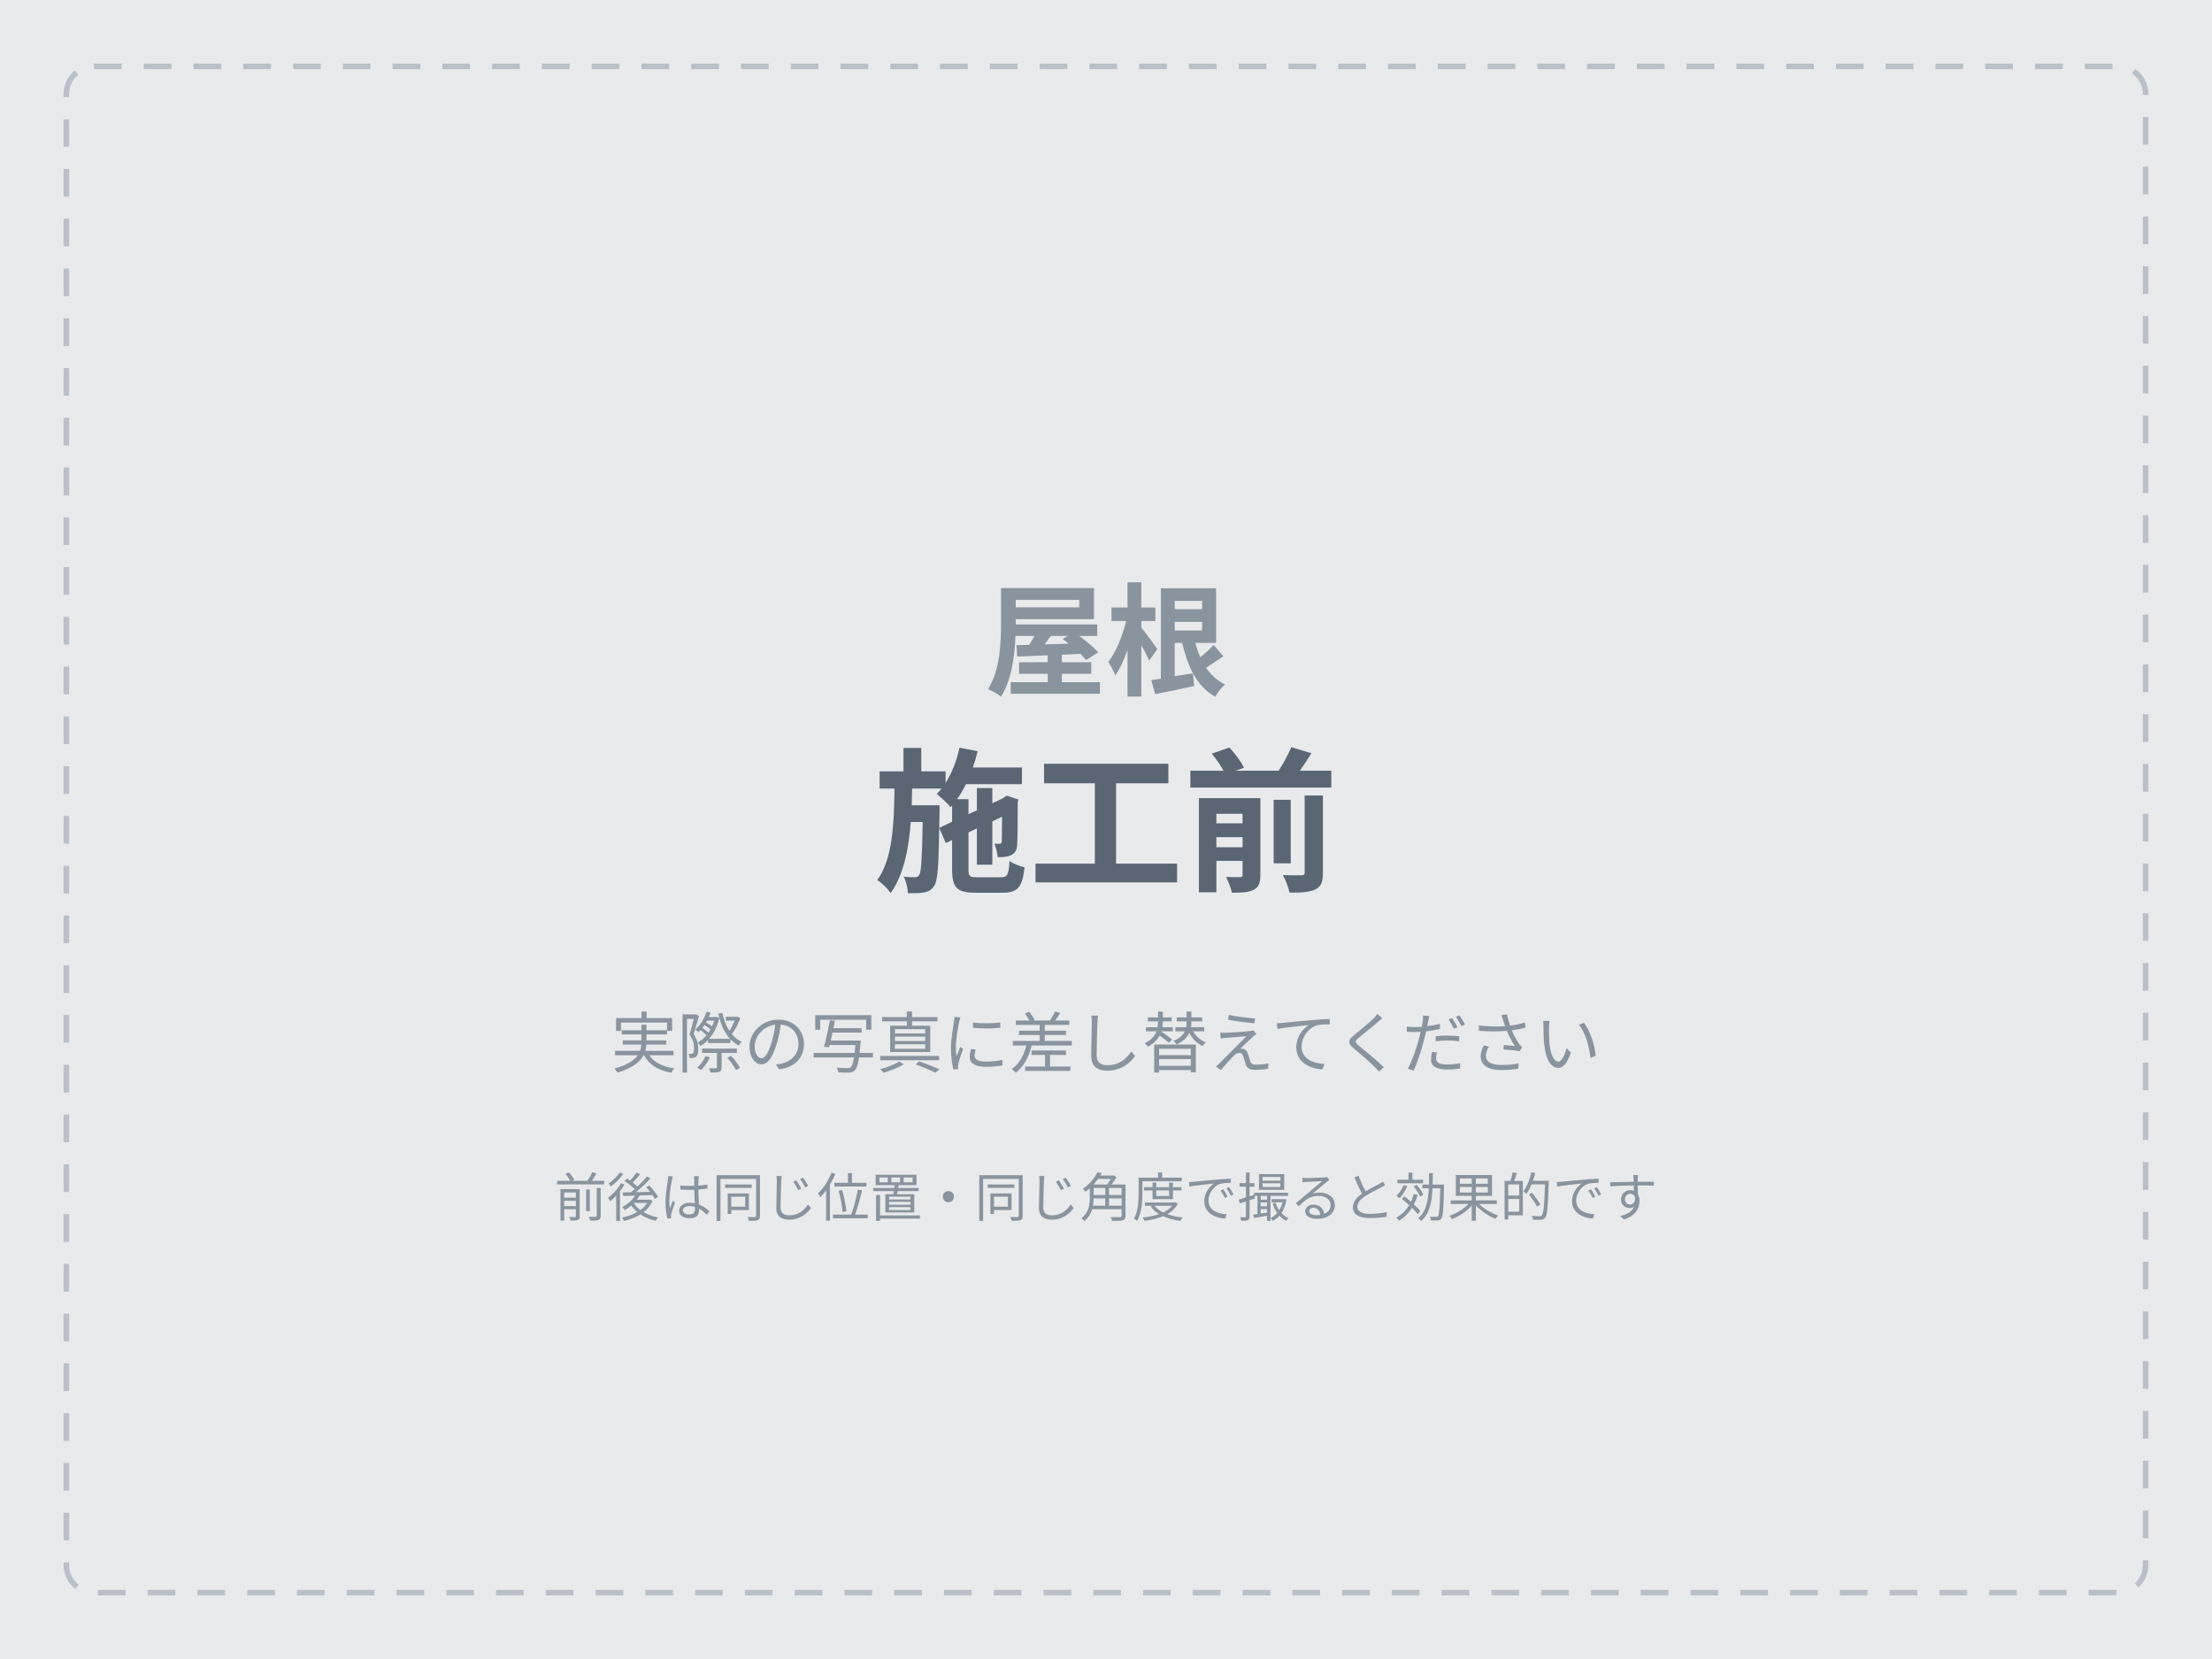
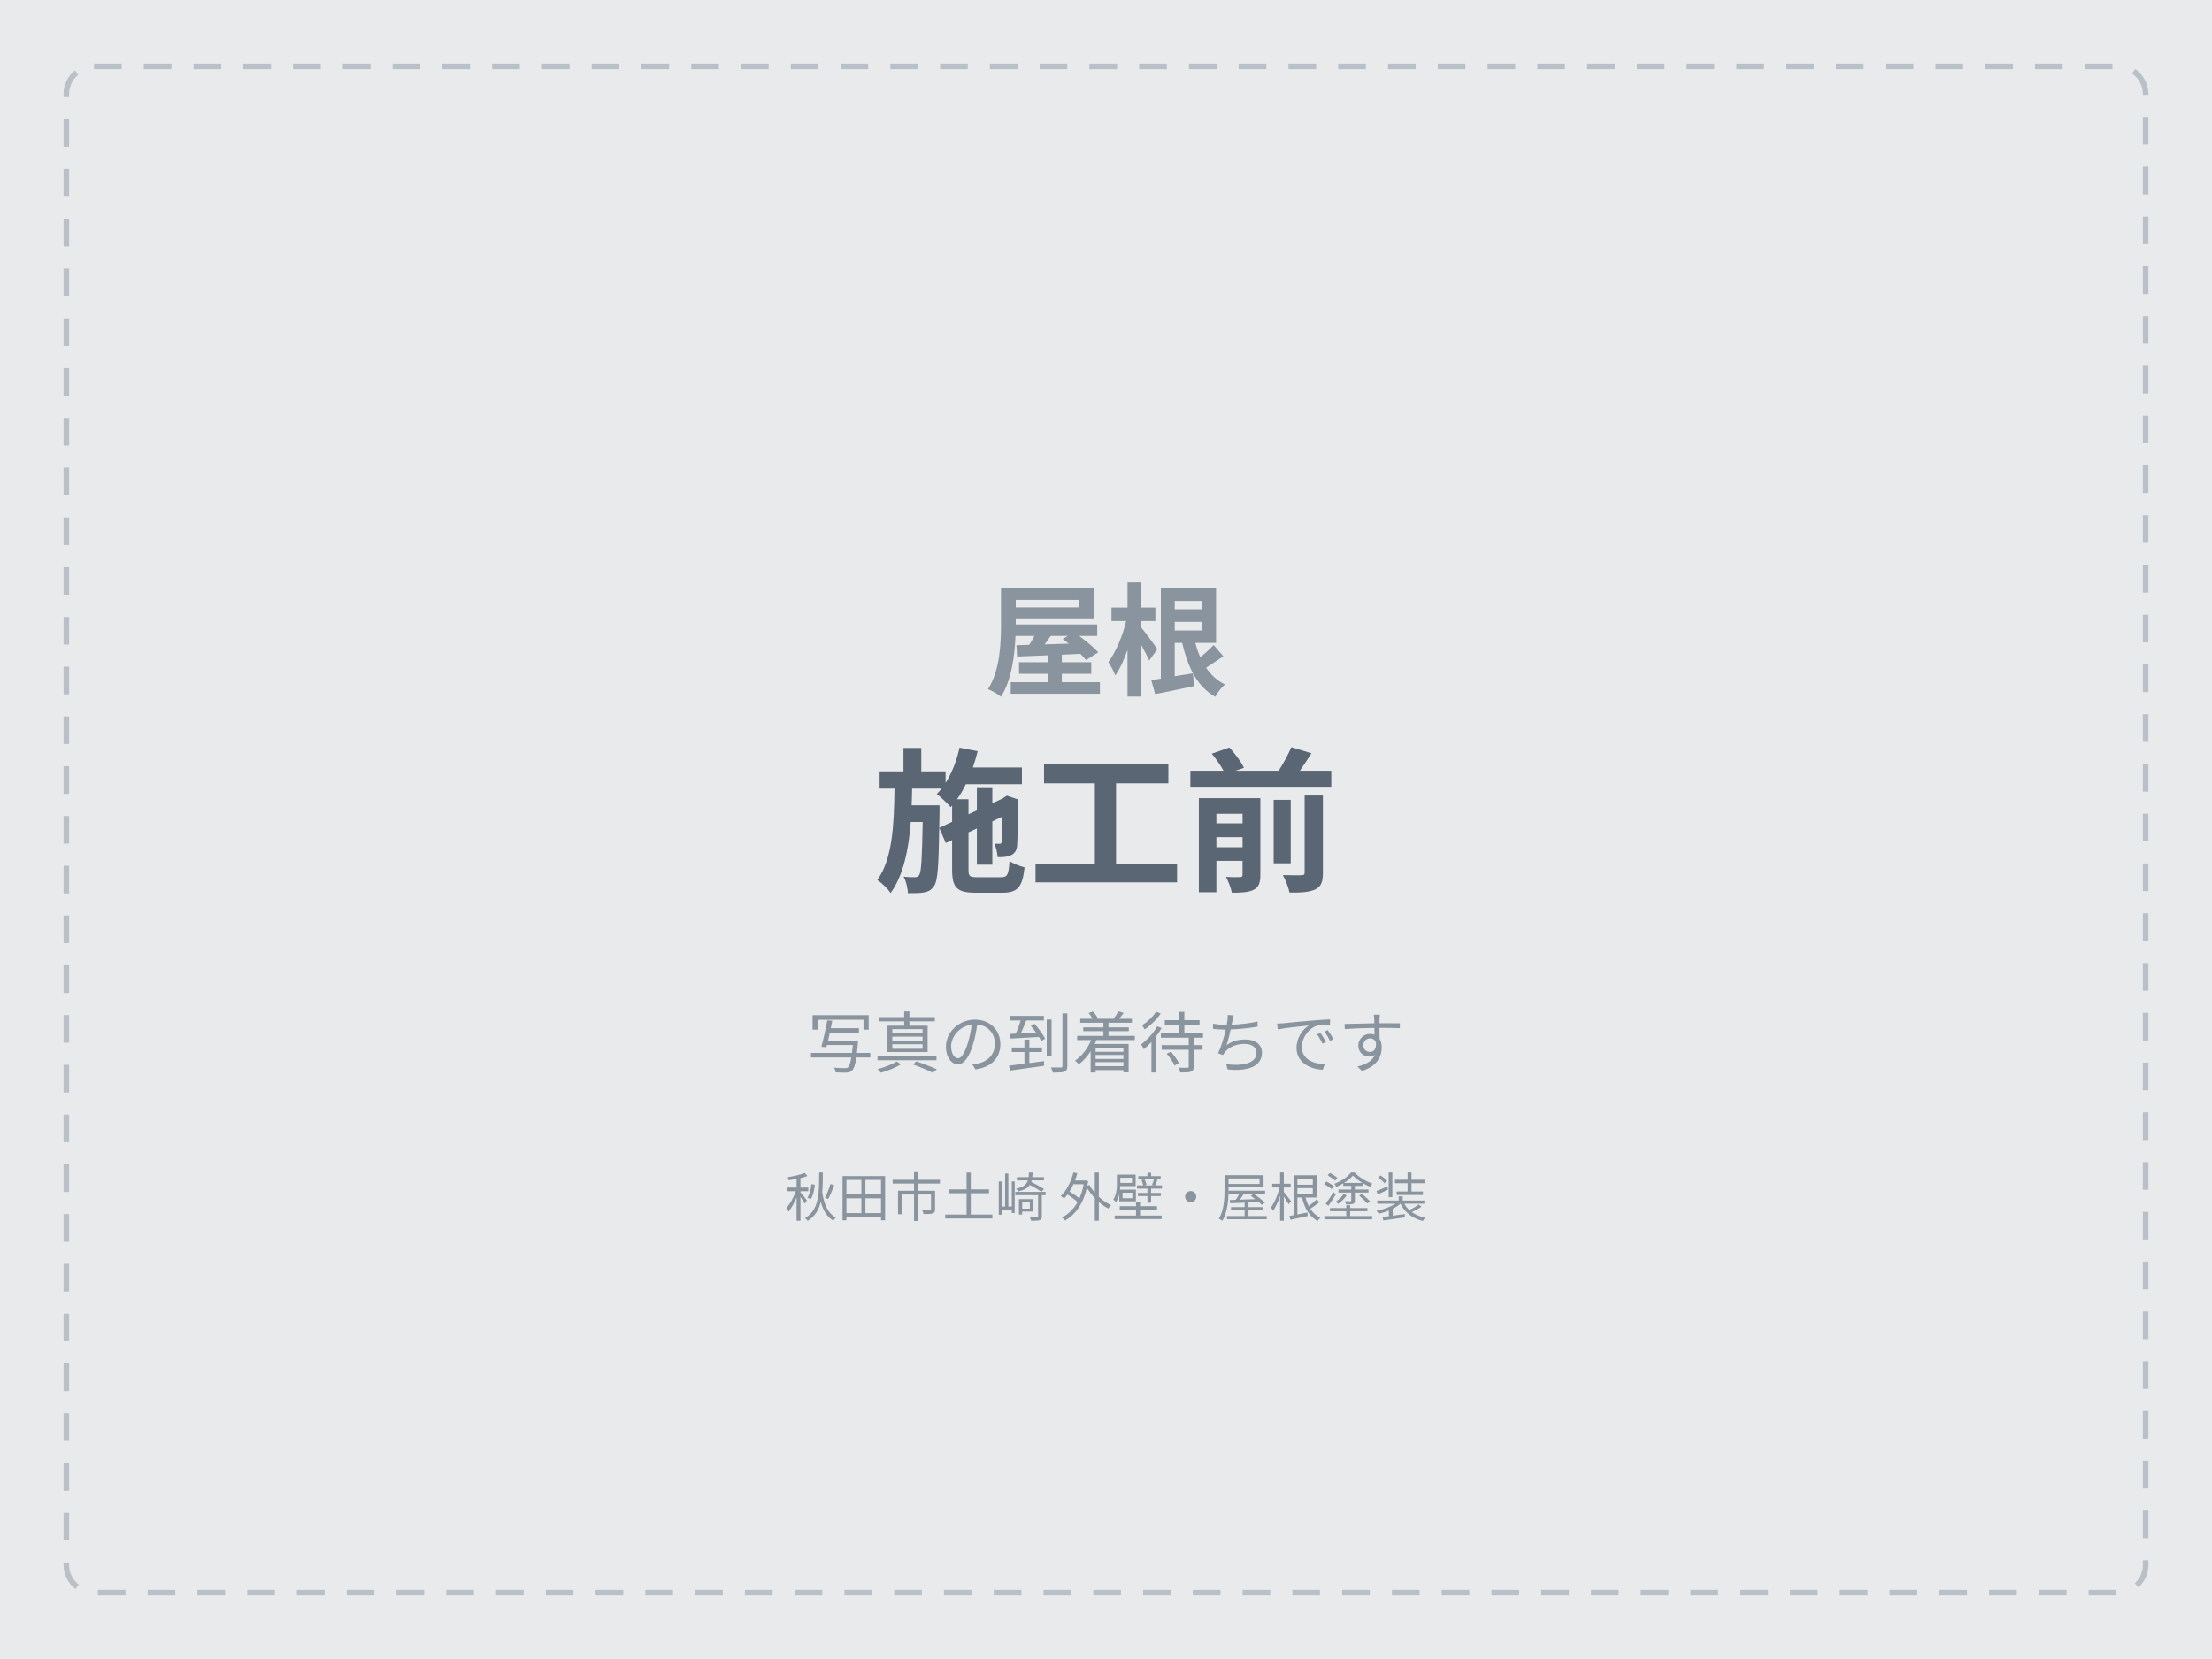
<svg xmlns="http://www.w3.org/2000/svg" viewBox="0 0 800 600" width="800" height="600" role="img" aria-label="屋根施工前 写真のプレースホルダ">
  <rect width="800" height="600" fill="#e8eaec" />
  <g fill="none" stroke="#b9c0c8" stroke-width="2" stroke-dasharray="10 8">
    <rect x="24" y="24" width="752" height="552" rx="10" />
  </g>
  <text x="400" y="248" text-anchor="middle" font-family="system-ui, sans-serif" font-size="44" font-weight="700" fill="#8a949e">屋根</text>
  <text x="400" y="318" text-anchor="middle" font-family="system-ui, sans-serif" font-size="56" font-weight="700" fill="#5a6674">施工前</text>
-   <text x="400" y="386" text-anchor="middle" font-family="system-ui, sans-serif" font-size="24" fill="#8a949e">実際の写真に差し替えてください</text>
-   <text x="400" y="440" text-anchor="middle" font-family="system-ui, sans-serif" font-size="19" fill="#8a949e">前後は同じ位置・同じ角度で撮ると効果的です</text>
+   <text x="400" y="386" text-anchor="middle" font-family="system-ui, sans-serif" font-size="24" fill="#8a949e">写真の到着待ちです</text>
+   <text x="400" y="440" text-anchor="middle" font-family="system-ui, sans-serif" font-size="19" fill="#8a949e">秋田市土崎 外壁・屋根塗装</text>
</svg>
